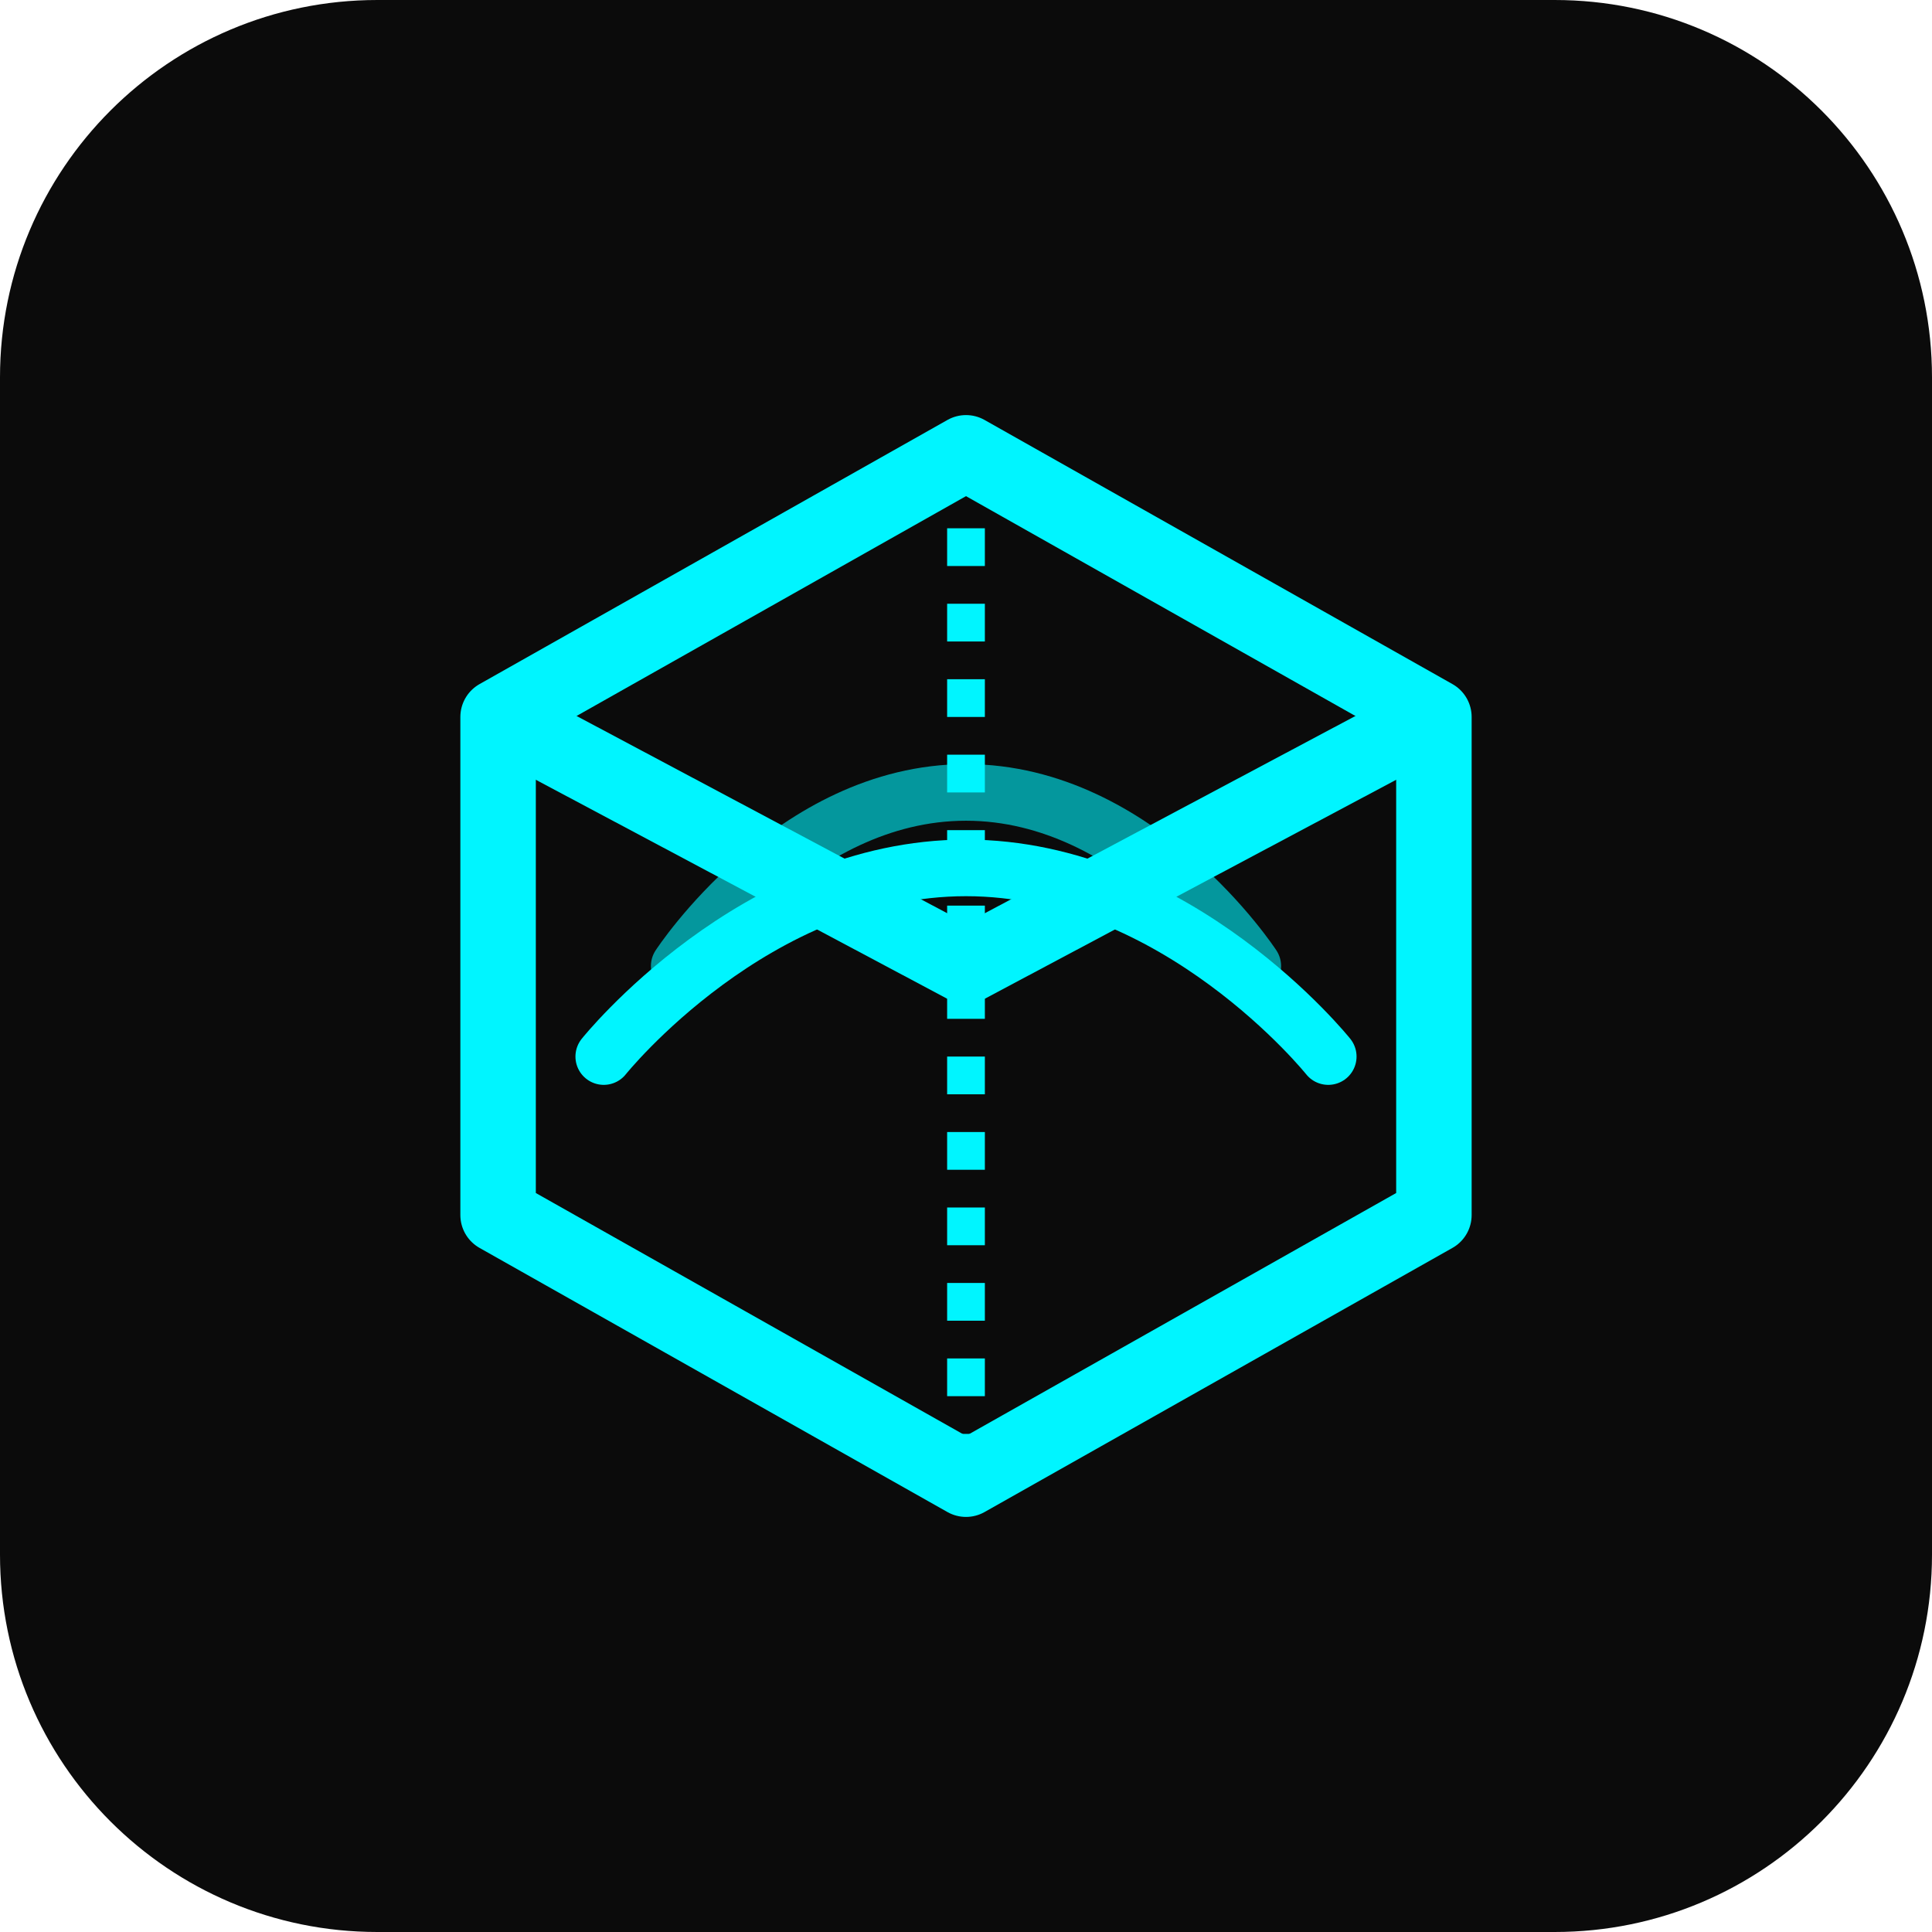
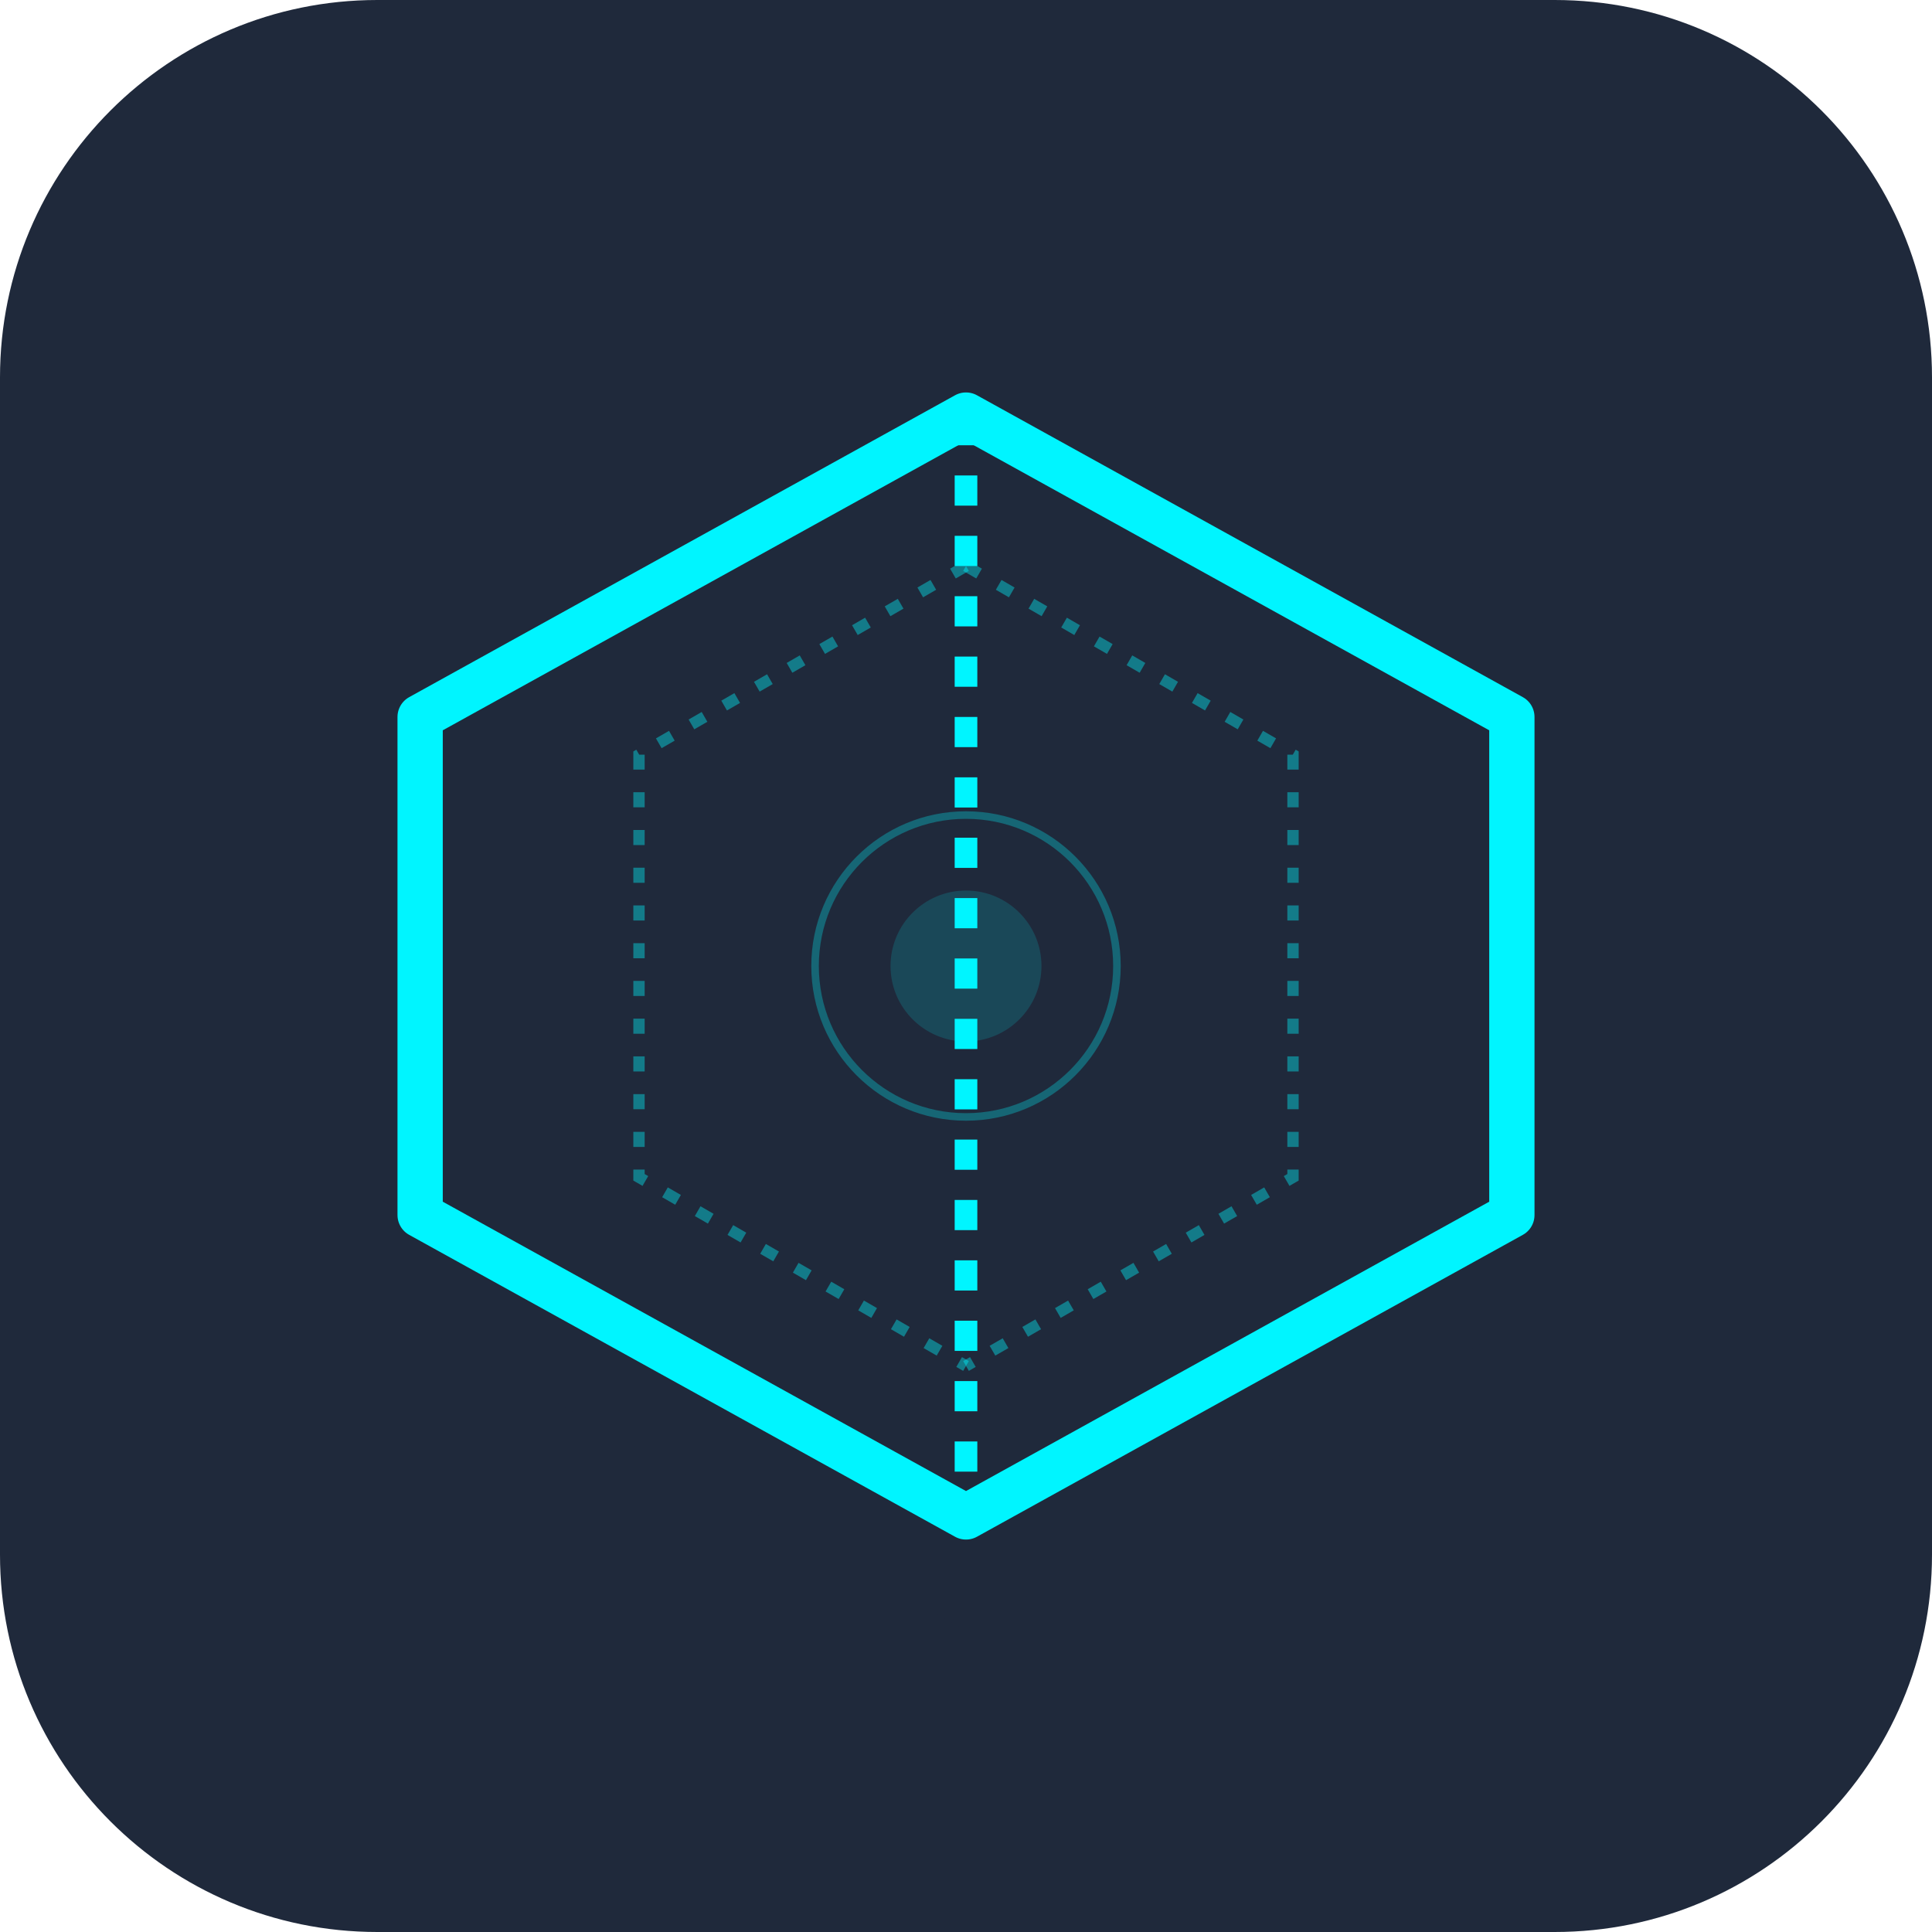
<svg xmlns="http://www.w3.org/2000/svg" width="512" height="512" viewBox="0 0 512 512" fill="none">
-   <rect width="512" height="512" rx="100" fill="#0B0B0B" />
-   <path d="M256 120L380 190V322L256 392L132 322V190L256 120Z" stroke="#00F5FF" stroke-width="20" stroke-linejoin="round" />
-   <path d="M256 120V392" stroke="#00F5FF" stroke-width="10" stroke-dasharray="10 10" />
-   <path d="M132 190L256 256L380 190" stroke="#00F5FF" stroke-width="20" stroke-linejoin="round" />
-   <path d="M180 256C180 256 210 210 256 210C302 210 332 256 332 256" stroke="#00F5FF" stroke-width="15" stroke-linecap="round" opacity="0.6">
-     <animate attributeName="opacity" values="0.2;0.8;0.2" dur="2s" repeatCount="indefinite" />
-   </path>
-   <path d="M160 280C160 280 200 230 256 230C312 230 352 280 352 280" stroke="#00F5FF" stroke-width="15" stroke-linecap="round">
-     <animate attributeName="opacity" values="0.4;1;0.4" dur="2s" repeatCount="indefinite" />
-   </path>
+   <rect width="512" height="512" rx="100" fill="#1F293B" />
+   <path d="M256 80L428.66 176V336L256 432L83.34 336V176L256 80Z" fill="#1F293B" />
+   <path d="M256 110L400.66 190V322L256 402L111.34 322V190L256 110Z" stroke="#00F5FF" stroke-width="12" stroke-linejoin="round" />
+   <path d="M256 110V402" stroke="#00F5FF" stroke-width="6" stroke-dasharray="8 8" />
+   <path d="M256 150L342.66 200V312L256 362" stroke="#00F5FF" stroke-width="3" stroke-dasharray="4 6" opacity="0.4" />
+   <path d="M256 150L169.34 200V312L256 362" stroke="#00F5FF" stroke-width="3" stroke-dasharray="4 6" opacity="0.4" />
+   <circle cx="256" cy="256" r="40" stroke="#00F5FF" stroke-width="2" opacity="0.3" />
+   <circle cx="256" cy="256" r="20" fill="#00F5FF" opacity="0.15" />
</svg>
